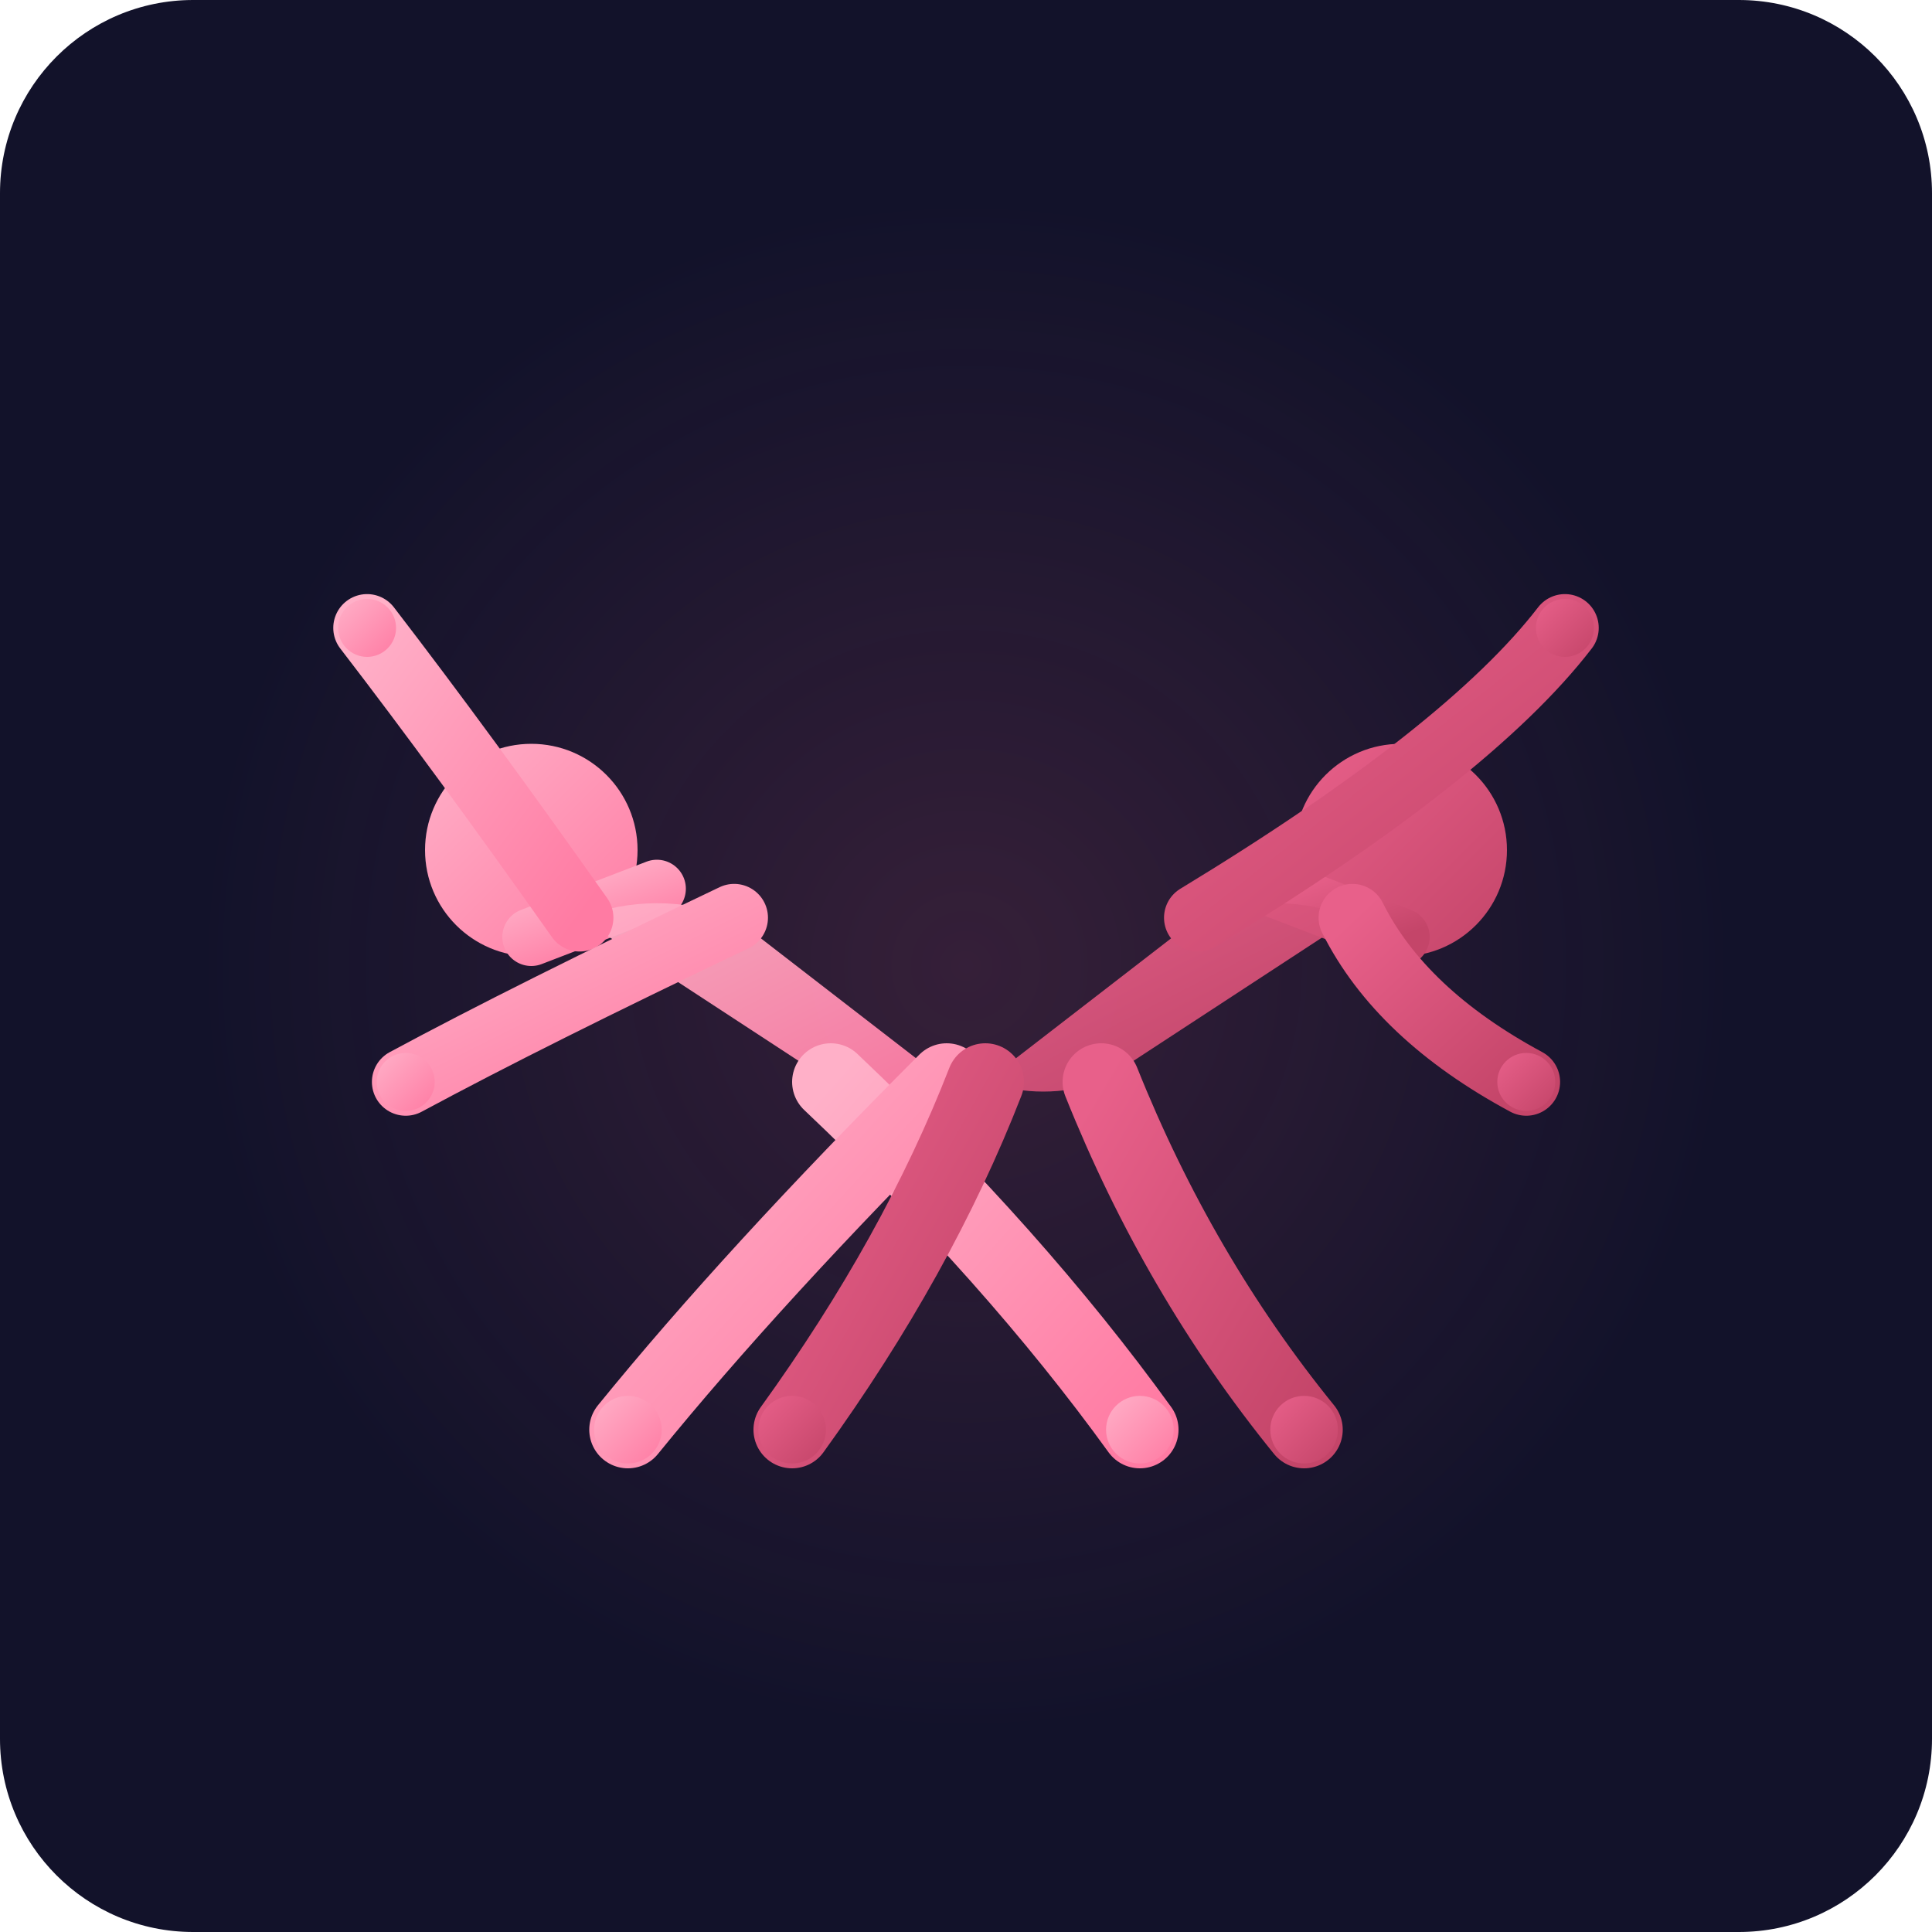
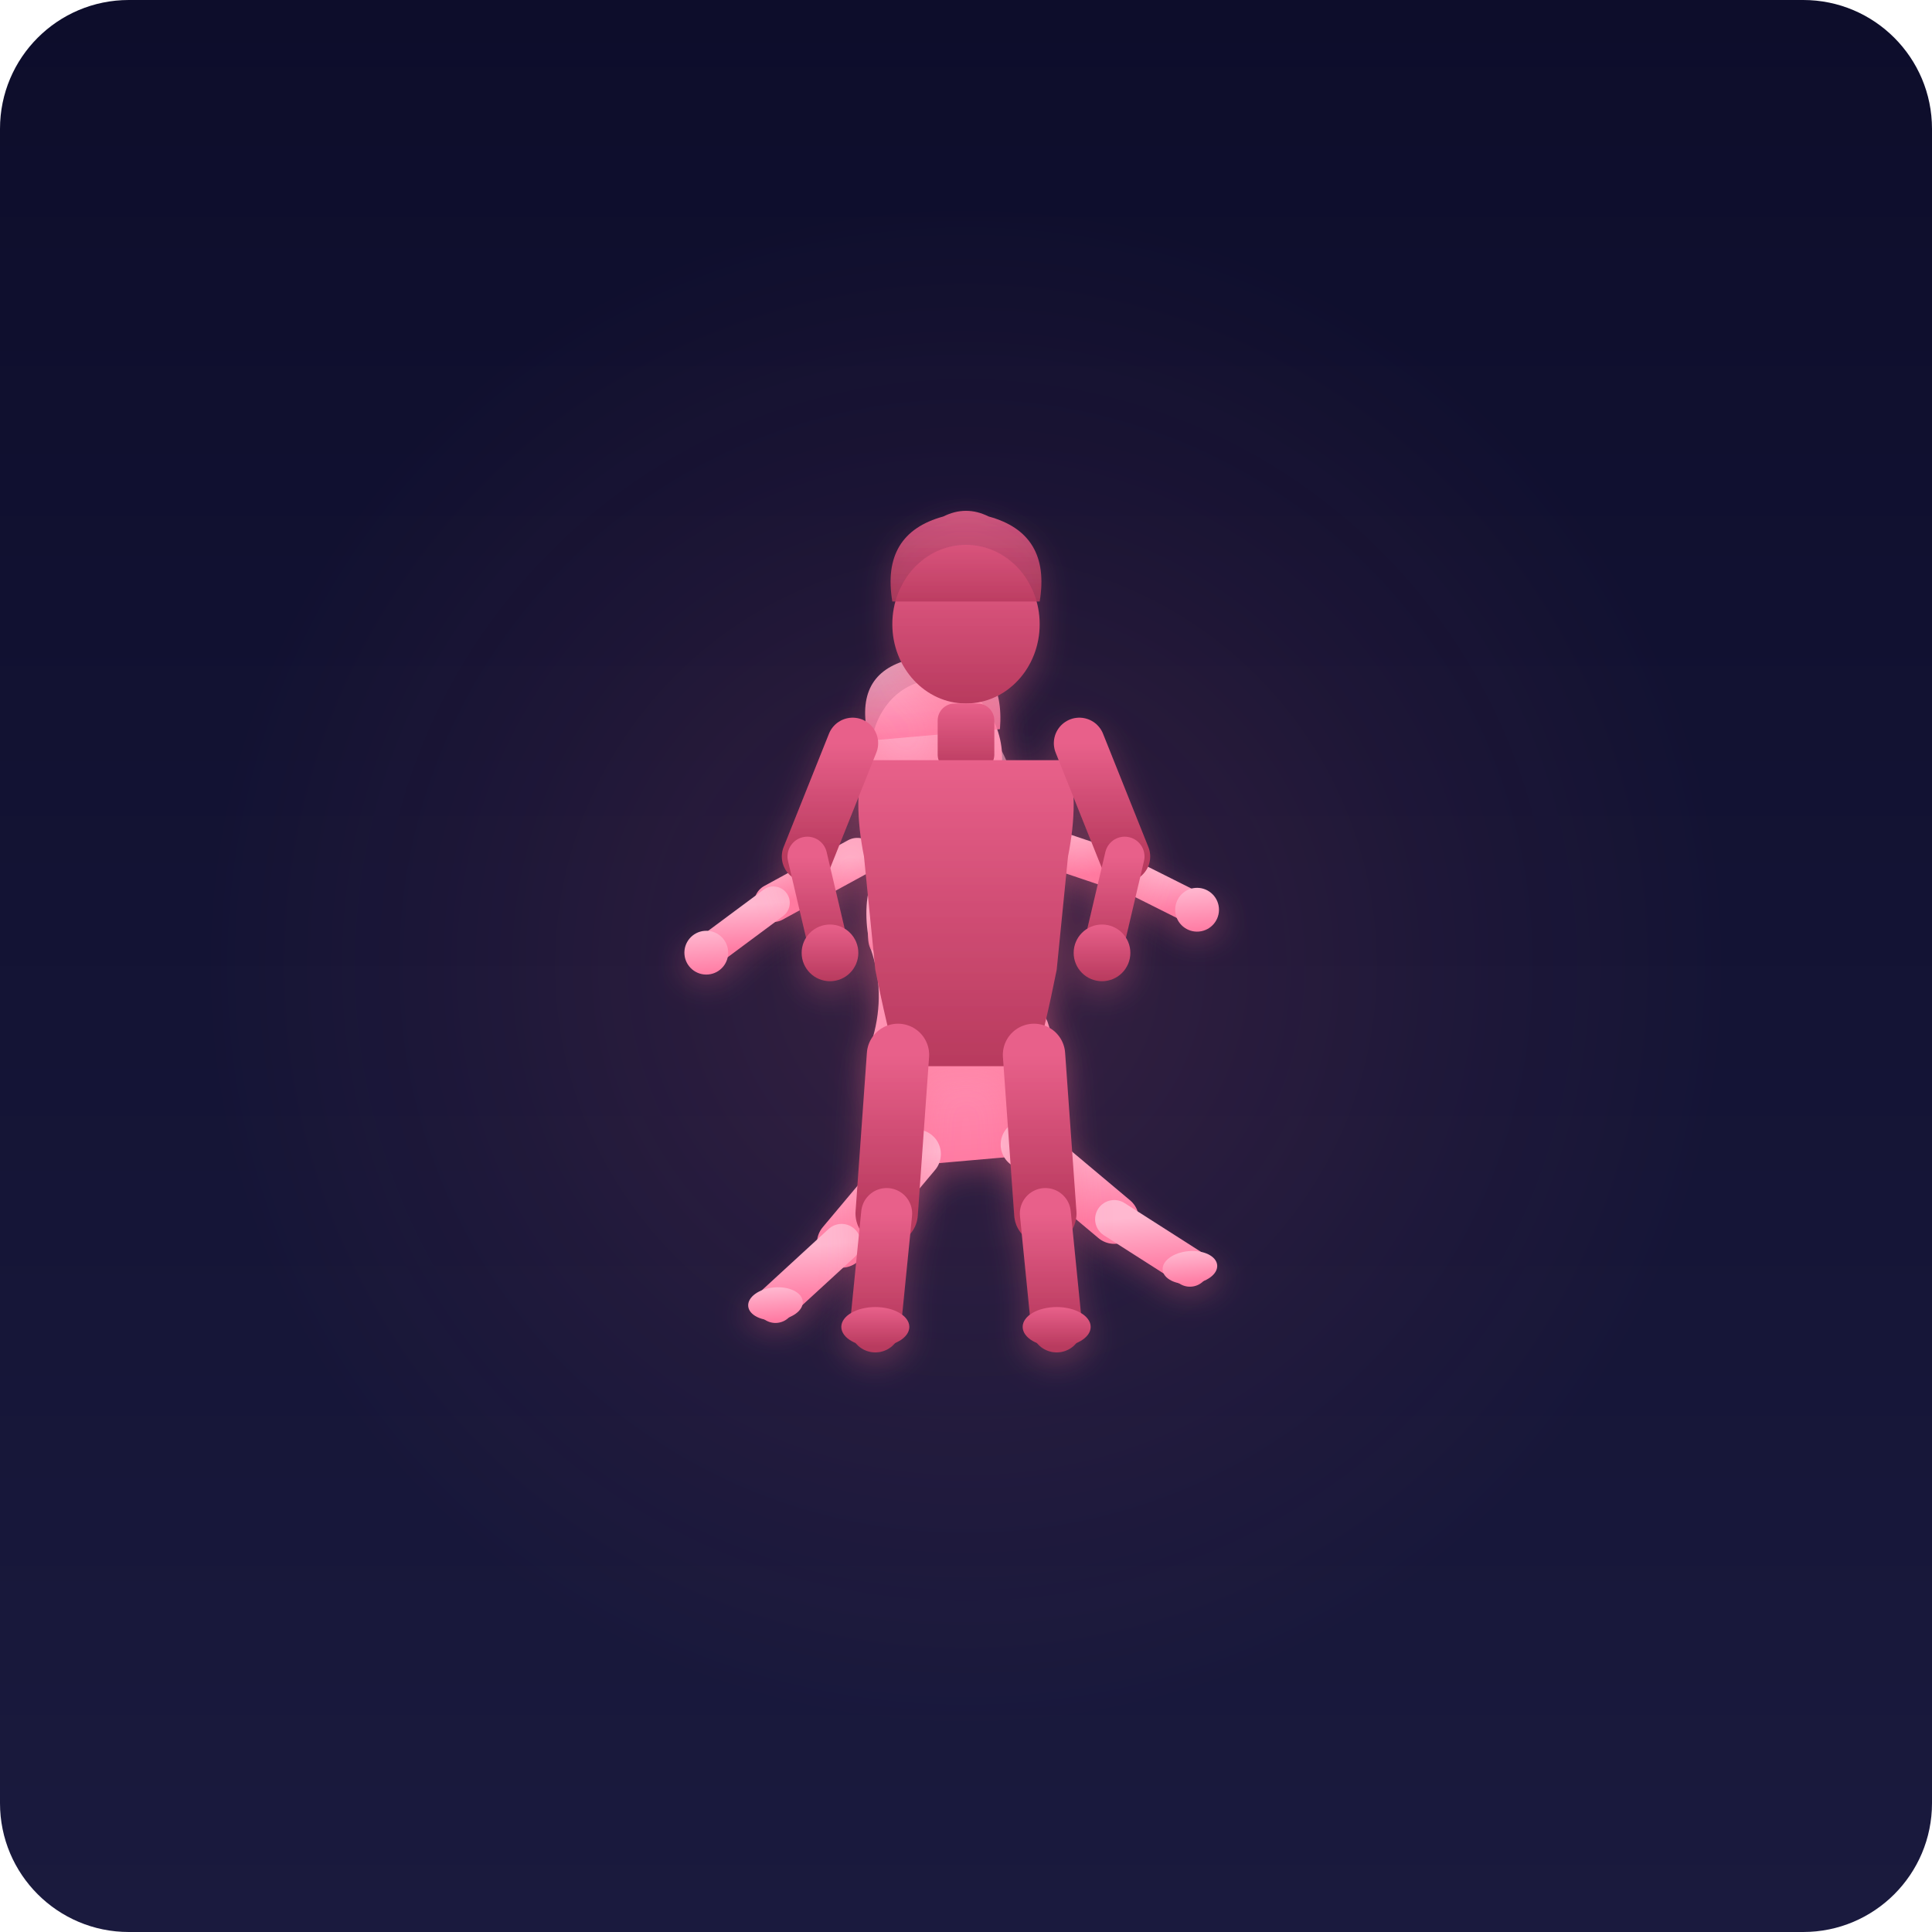
- <svg xmlns="http://www.w3.org/2000/svg" viewBox="0 0 200 200" width="200" height="200">
+ <svg xmlns="http://www.w3.org/2000/svg" viewBox="0 0 300 300" width="300" height="300">
  <defs>
-     <linearGradient id="g1" x1="0%" y1="0%" x2="100%" y2="100%">
-       <stop offset="0%" style="stop-color:#FFB0C8;stop-opacity:1" />
-       <stop offset="100%" style="stop-color:#FF7BA3;stop-opacity:1" />
+     <linearGradient id="bg" x1="0" y1="0" x2="0" y2="1">
+       <stop offset="0%" stop-color="#0d0d2b" />
+       <stop offset="100%" stop-color="#1a1a3e" />
    </linearGradient>
-     <linearGradient id="g2" x1="0%" y1="0%" x2="100%" y2="100%">
-       <stop offset="0%" style="stop-color:#E8608A;stop-opacity:1" />
-       <stop offset="100%" style="stop-color:#C44569;stop-opacity:1" />
+     <linearGradient id="f1" x1="0" y1="0" x2="0" y2="1">
+       <stop offset="0%" stop-color="#FFB8D0" />
+       <stop offset="100%" stop-color="#FF7BA3" />
+     </linearGradient>
+     <linearGradient id="f2" x1="0" y1="0" x2="0" y2="1">
+       <stop offset="0%" stop-color="#E8608A" />
+       <stop offset="100%" stop-color="#B83A5E" />
    </linearGradient>
    <radialGradient id="glow" cx="50%" cy="50%" r="50%">
-       <stop offset="0%" style="stop-color:#FF6B8A;stop-opacity:0.15" />
-       <stop offset="100%" style="stop-color:#FF6B8A;stop-opacity:0" />
+       <stop offset="0%" stop-color="#FF6B8A" stop-opacity="0.15" />
+       <stop offset="60%" stop-color="#FF6B8A" stop-opacity="0.05" />
+       <stop offset="100%" stop-color="#FF6B8A" stop-opacity="0" />
    </radialGradient>
+     <filter id="shadow" x="-20%" y="-20%" width="140%" height="140%">
+       <feDropShadow dx="0" dy="2" stdDeviation="3" flood-color="#FF6B8A" flood-opacity="0.3" />
+     </filter>
  </defs>
-   <rect width="200" height="200" fill="#12122a" rx="20" />
-   <circle cx="100" cy="100" r="80" fill="url(#glow)" />
-   <circle cx="55" cy="88" r="11" fill="url(#g1)" />
-   <line x1="55" y1="97" x2="68.0" y2="92.0" stroke="url(#g1)" stroke-width="6" stroke-linecap="round" />
-   <path d="M60,95 Q68.0,92 76,95               L98,112 Q92.0,114 86,112 Z" fill="url(#g1)" opacity="0.95" />
-   <path d="M60,95 Q48,78 38,65" fill="none" stroke="url(#g1)" stroke-width="7" stroke-linecap="round" />
-   <circle cx="38" cy="65" r="3.0" fill="url(#g1)" />
-   <path d="M76,95 Q55,105 42,112" fill="none" stroke="url(#g1)" stroke-width="7" stroke-linecap="round" />
-   <circle cx="42" cy="112" r="3.0" fill="url(#g1)" />
-   <path d="M86,112 Q105,130 118,148" fill="none" stroke="url(#g1)" stroke-width="8" stroke-linecap="round" />
-   <circle cx="118" cy="148" r="3.5" fill="url(#g1)" />
-   <path d="M98,112 Q78,132 65,148" fill="none" stroke="url(#g1)" stroke-width="8" stroke-linecap="round" />
-   <circle cx="65" cy="148" r="3.5" fill="url(#g1)" />
-   <circle cx="145" cy="88" r="11" fill="url(#g2)" />
-   <line x1="145" y1="97" x2="132.0" y2="92.0" stroke="url(#g2)" stroke-width="6" stroke-linecap="round" />
-   <path d="M124,95 Q132.0,92 140,95               L114,112 Q108.0,114 102,112 Z" fill="url(#g2)" opacity="0.95" />
-   <path d="M124,95 Q152,78 162,65" fill="none" stroke="url(#g2)" stroke-width="7" stroke-linecap="round" />
-   <circle cx="162" cy="65" r="3.0" fill="url(#g2)" />
-   <path d="M140,95 Q145,105 158,112" fill="none" stroke="url(#g2)" stroke-width="7" stroke-linecap="round" />
-   <circle cx="158" cy="112" r="3.0" fill="url(#g2)" />
-   <path d="M102,112 Q95,130 82,148" fill="none" stroke="url(#g2)" stroke-width="8" stroke-linecap="round" />
-   <circle cx="82" cy="148" r="3.5" fill="url(#g2)" />
-   <path d="M114,112 Q122,132 135,148" fill="none" stroke="url(#g2)" stroke-width="8" stroke-linecap="round" />
-   <circle cx="135" cy="148" r="3.5" fill="url(#g2)" />
+   <rect width="300" height="300" fill="url(#bg)" rx="20" />
+   <circle cx="150" cy="150" r="120" fill="url(#glow)" />
+   <g transform="translate(150,170) rotate(-5) scale(0.85)" filter="url(#shadow)">
+     <ellipse cx="0" cy="-62" rx="12" ry="14" fill="url(#f1)" />
+     <path d="M-12,-66 Q-14,-78 -4,-80 Q0,-82 4,-80 Q14,-78 12,-66" fill="url(#f1)" opacity="0.85" />
+     <path d="M-12,-62 Q-16,-52 -14,-37 Q-12,-32 -10,-37" fill="url(#f1)" opacity="0.6" />
+     <path d="M12,-62 Q16,-52 14,-37 Q12,-32 10,-37" fill="url(#f1)" opacity="0.6" />
+     <rect x="-4" y="-48" width="8" height="10" rx="3" fill="url(#f1)" />
+     <path d="M-14,-40 Q-16,-35 -15,-28 Q-13,-20 -16,-12 Q-18,-4 -14,4 Q-10,10 -10,12 L10,12 Q10,10 14,4 Q18,-4 16,-12 Q13,-20 15,-28 Q16,-35 14,-40 Z" fill="url(#f1)" />
+     <path d="M-14,-36 Q-16,-30 -15,-28 Q-12,-26 -8,-28 Q-4,-30 0,-28 Q4,-30 8,-28 Q12,-26 15,-28 Q16,-30 14,-36" fill="url(#f1)" opacity="0.9" />
+     <line x1="-16" y1="-45" x2="-32" y2="-38" stroke="url(#f1)" stroke-width="7" stroke-linecap="round" />
+     <line x1="-32" y1="-38" x2="-45" y2="-30" stroke="url(#f1)" stroke-width="6" stroke-linecap="round" />
+     <circle cx="-45" cy="-30" r="4" fill="url(#f1)" />
+     <line x1="16" y1="-45" x2="32" y2="-38" stroke="url(#f1)" stroke-width="7" stroke-linecap="round" />
+     <line x1="32" y1="-38" x2="45" y2="-30" stroke="url(#f1)" stroke-width="6" stroke-linecap="round" />
+     <circle cx="45" cy="-30" r="4" fill="url(#f1)" />
+     <line x1="-10" y1="10" x2="-25" y2="25" stroke="url(#f1)" stroke-width="9" stroke-linecap="round" />
+     <line x1="-25" y1="25" x2="-38" y2="35" stroke="url(#f1)" stroke-width="7" stroke-linecap="round" />
+     <ellipse cx="-38" cy="35" rx="5" ry="3" fill="url(#f1)" />
+     <line x1="10" y1="10" x2="25" y2="25" stroke="url(#f1)" stroke-width="9" stroke-linecap="round" />
+     <line x1="25" y1="25" x2="38" y2="35" stroke="url(#f1)" stroke-width="7" stroke-linecap="round" />
+     <ellipse cx="38" cy="35" rx="5" ry="3" fill="url(#f1)" />
+   </g>
+   <g transform="translate(150,155) rotate(0) scale(0.88)" filter="url(#shadow)">
+     <ellipse cx="0" cy="-66" rx="13" ry="14" fill="url(#f2)" />
+     <path d="M-13,-70 Q-15,-82 -4,-85 Q0,-87 4,-85 Q15,-82 13,-70" fill="url(#f2)" opacity="0.85" />
+     <rect x="-5" y="-52" width="10" height="12" rx="3" fill="url(#f2)" />
+     <path d="M-18,-42 Q-20,-35 -18,-25 Q-17,-15 -16,-5 Q-14,5 -12,12 L12,12 Q14,5 16,-5 Q17,-15 18,-25 Q20,-35 18,-42 Z" fill="url(#f2)" />
+     <path d="M-18,-42 Q-22,-44 -22,-40 Q-22,-38 -18,-38" fill="url(#f2)" opacity="0.8" />
+     <path d="M18,-42 Q22,-44 22,-40 Q22,-38 18,-38" fill="url(#f2)" opacity="0.8" />
+     <line x1="-20" y1="-45" x2="-28" y2="-25" stroke="url(#f2)" stroke-width="9" stroke-linecap="round" />
+     <line x1="-28" y1="-25" x2="-24" y2="-8" stroke="url(#f2)" stroke-width="7" stroke-linecap="round" />
+     <circle cx="-24" cy="-8" r="5" fill="url(#f2)" />
+     <line x1="20" y1="-45" x2="28" y2="-25" stroke="url(#f2)" stroke-width="9" stroke-linecap="round" />
+     <line x1="28" y1="-25" x2="24" y2="-8" stroke="url(#f2)" stroke-width="7" stroke-linecap="round" />
+     <circle cx="24" cy="-8" r="5" fill="url(#f2)" />
+     <line x1="-12" y1="10" x2="-14" y2="38" stroke="url(#f2)" stroke-width="11" stroke-linecap="round" />
+     <line x1="-14" y1="38" x2="-16" y2="58" stroke="url(#f2)" stroke-width="9" stroke-linecap="round" />
+     <ellipse cx="-16" cy="58" rx="6" ry="3.5" fill="url(#f2)" />
+     <line x1="12" y1="10" x2="14" y2="38" stroke="url(#f2)" stroke-width="11" stroke-linecap="round" />
+     <line x1="14" y1="38" x2="16" y2="58" stroke="url(#f2)" stroke-width="9" stroke-linecap="round" />
+     <ellipse cx="16" cy="58" rx="6" ry="3.5" fill="url(#f2)" />
+   </g>
</svg>
